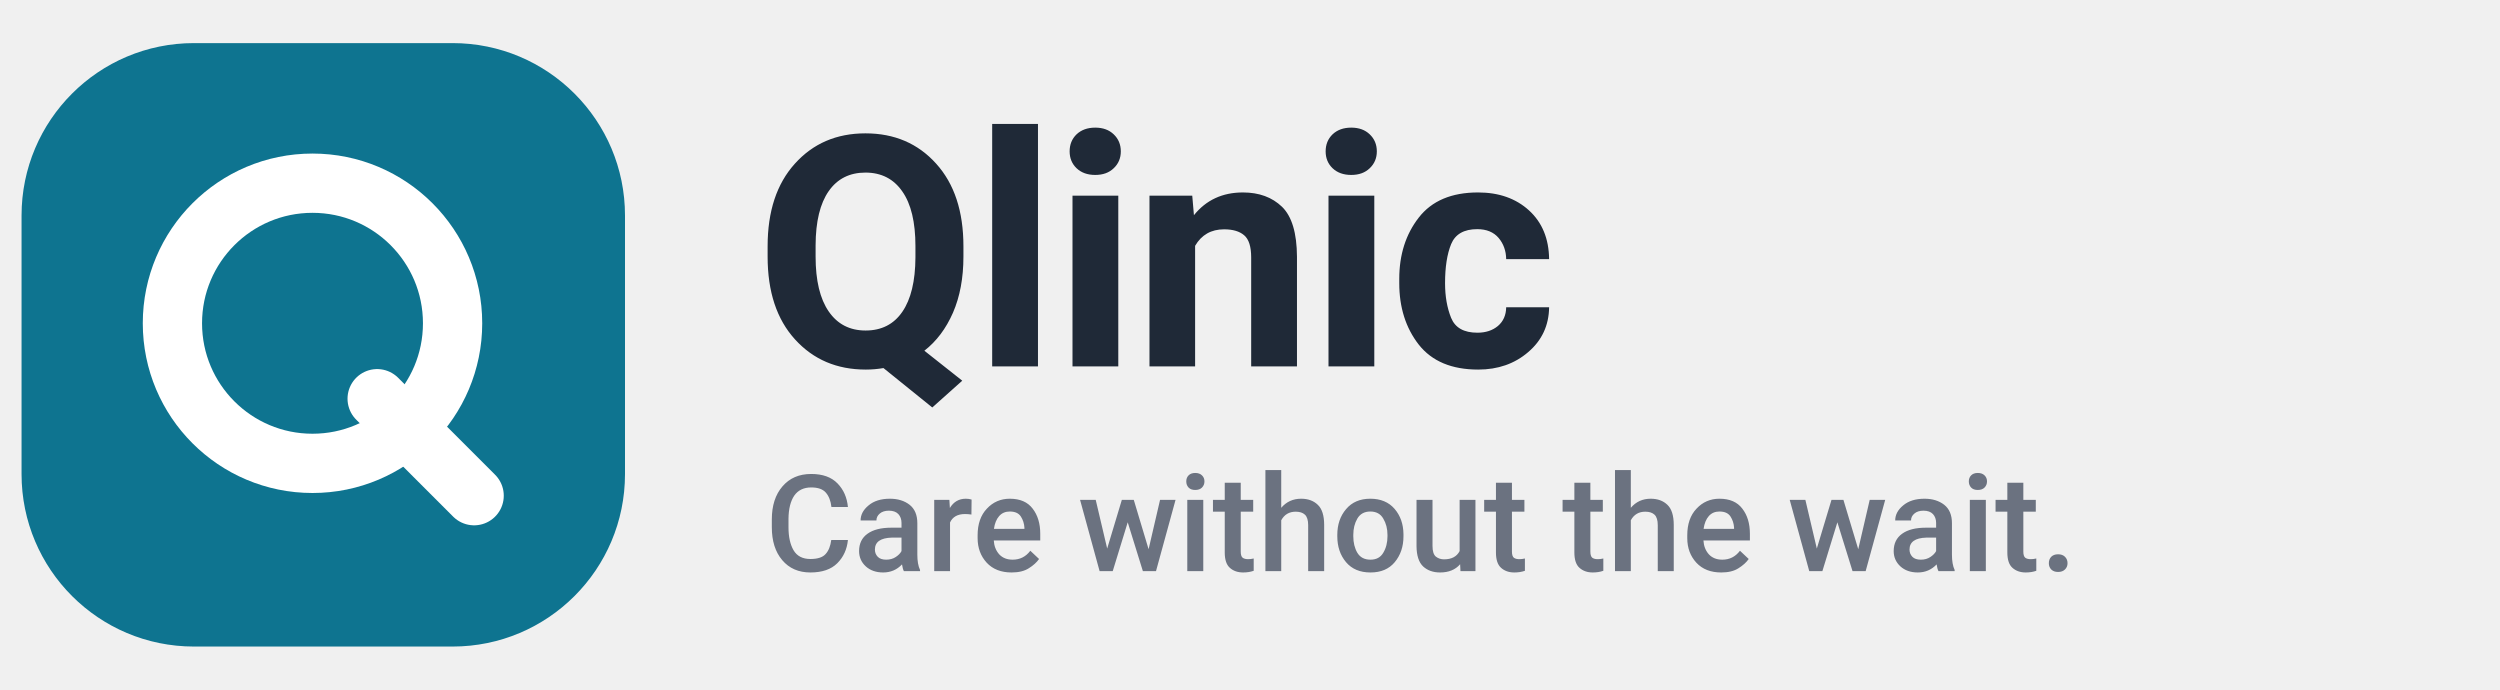
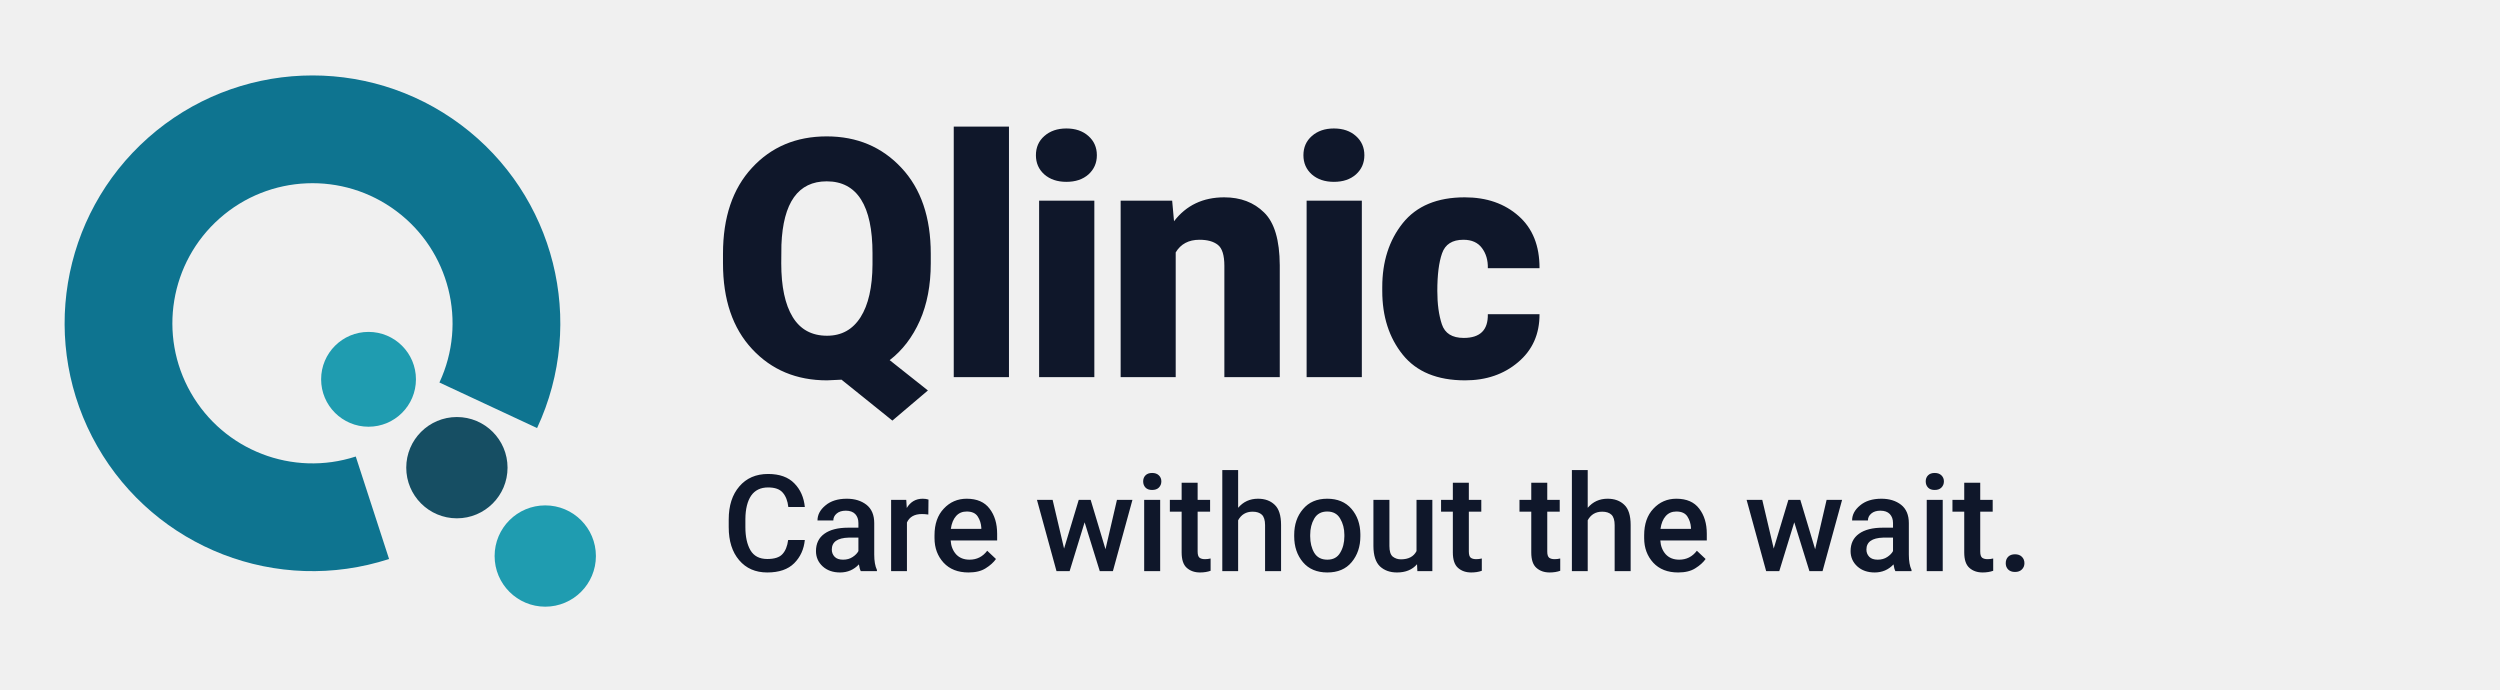
<svg xmlns="http://www.w3.org/2000/svg" width="232" height="64" viewBox="0 0 232 64" role="img" aria-label="Qlinic - Care without the wait.">
-   <rect x="2" y="4" width="56" height="56" rx="16" fill="#0E7490" />
-   <circle cx="29" cy="30" r="13" fill="none" stroke="#FFFFFF" stroke-width="5.5" />
-   <path d="M35 37 L44 46" stroke="#FFFFFF" stroke-width="5.5" stroke-linecap="round" />
-   <text x="70" y="34" font-family="Outfit, 'Segoe UI', Roboto, Helvetica, Arial, sans-serif" font-size="30" font-weight="700" fill="#1F2937" letter-spacing="-0.5">Qlinic</text>
-   <text x="71" y="53" font-family="Outfit, 'Segoe UI', Roboto, Helvetica, Arial, sans-serif" font-size="12.5" font-weight="500" fill="#6B7280">Care without the wait.</text>
+   <path d="M34.56 47.12 A18 18 0 1 1 45.31 37.61" fill="none" stroke="#0E7490" stroke-width="10" />
+   <circle cx="34.2" cy="35.2" r="4.4" fill="#1F9CB0" />
+   <circle cx="42.4" cy="43.4" r="4.7" fill="#164E63" />
+   <circle cx="50.6" cy="51.6" r="4.7" fill="#1F9CB0" />
+   <text x="66" y="35" font-family="Figtree, 'Segoe UI', Roboto, Helvetica, Arial, sans-serif" font-size="31" font-weight="800" fill="#0F172A" letter-spacing="-0.6">Qlinic</text>
+   <text x="67" y="53" font-family="Figtree, 'Segoe UI', Roboto, Helvetica, Arial, sans-serif" font-size="12.5" font-weight="500" fill="#0F172A">Care without the wait.</text>
</svg>
